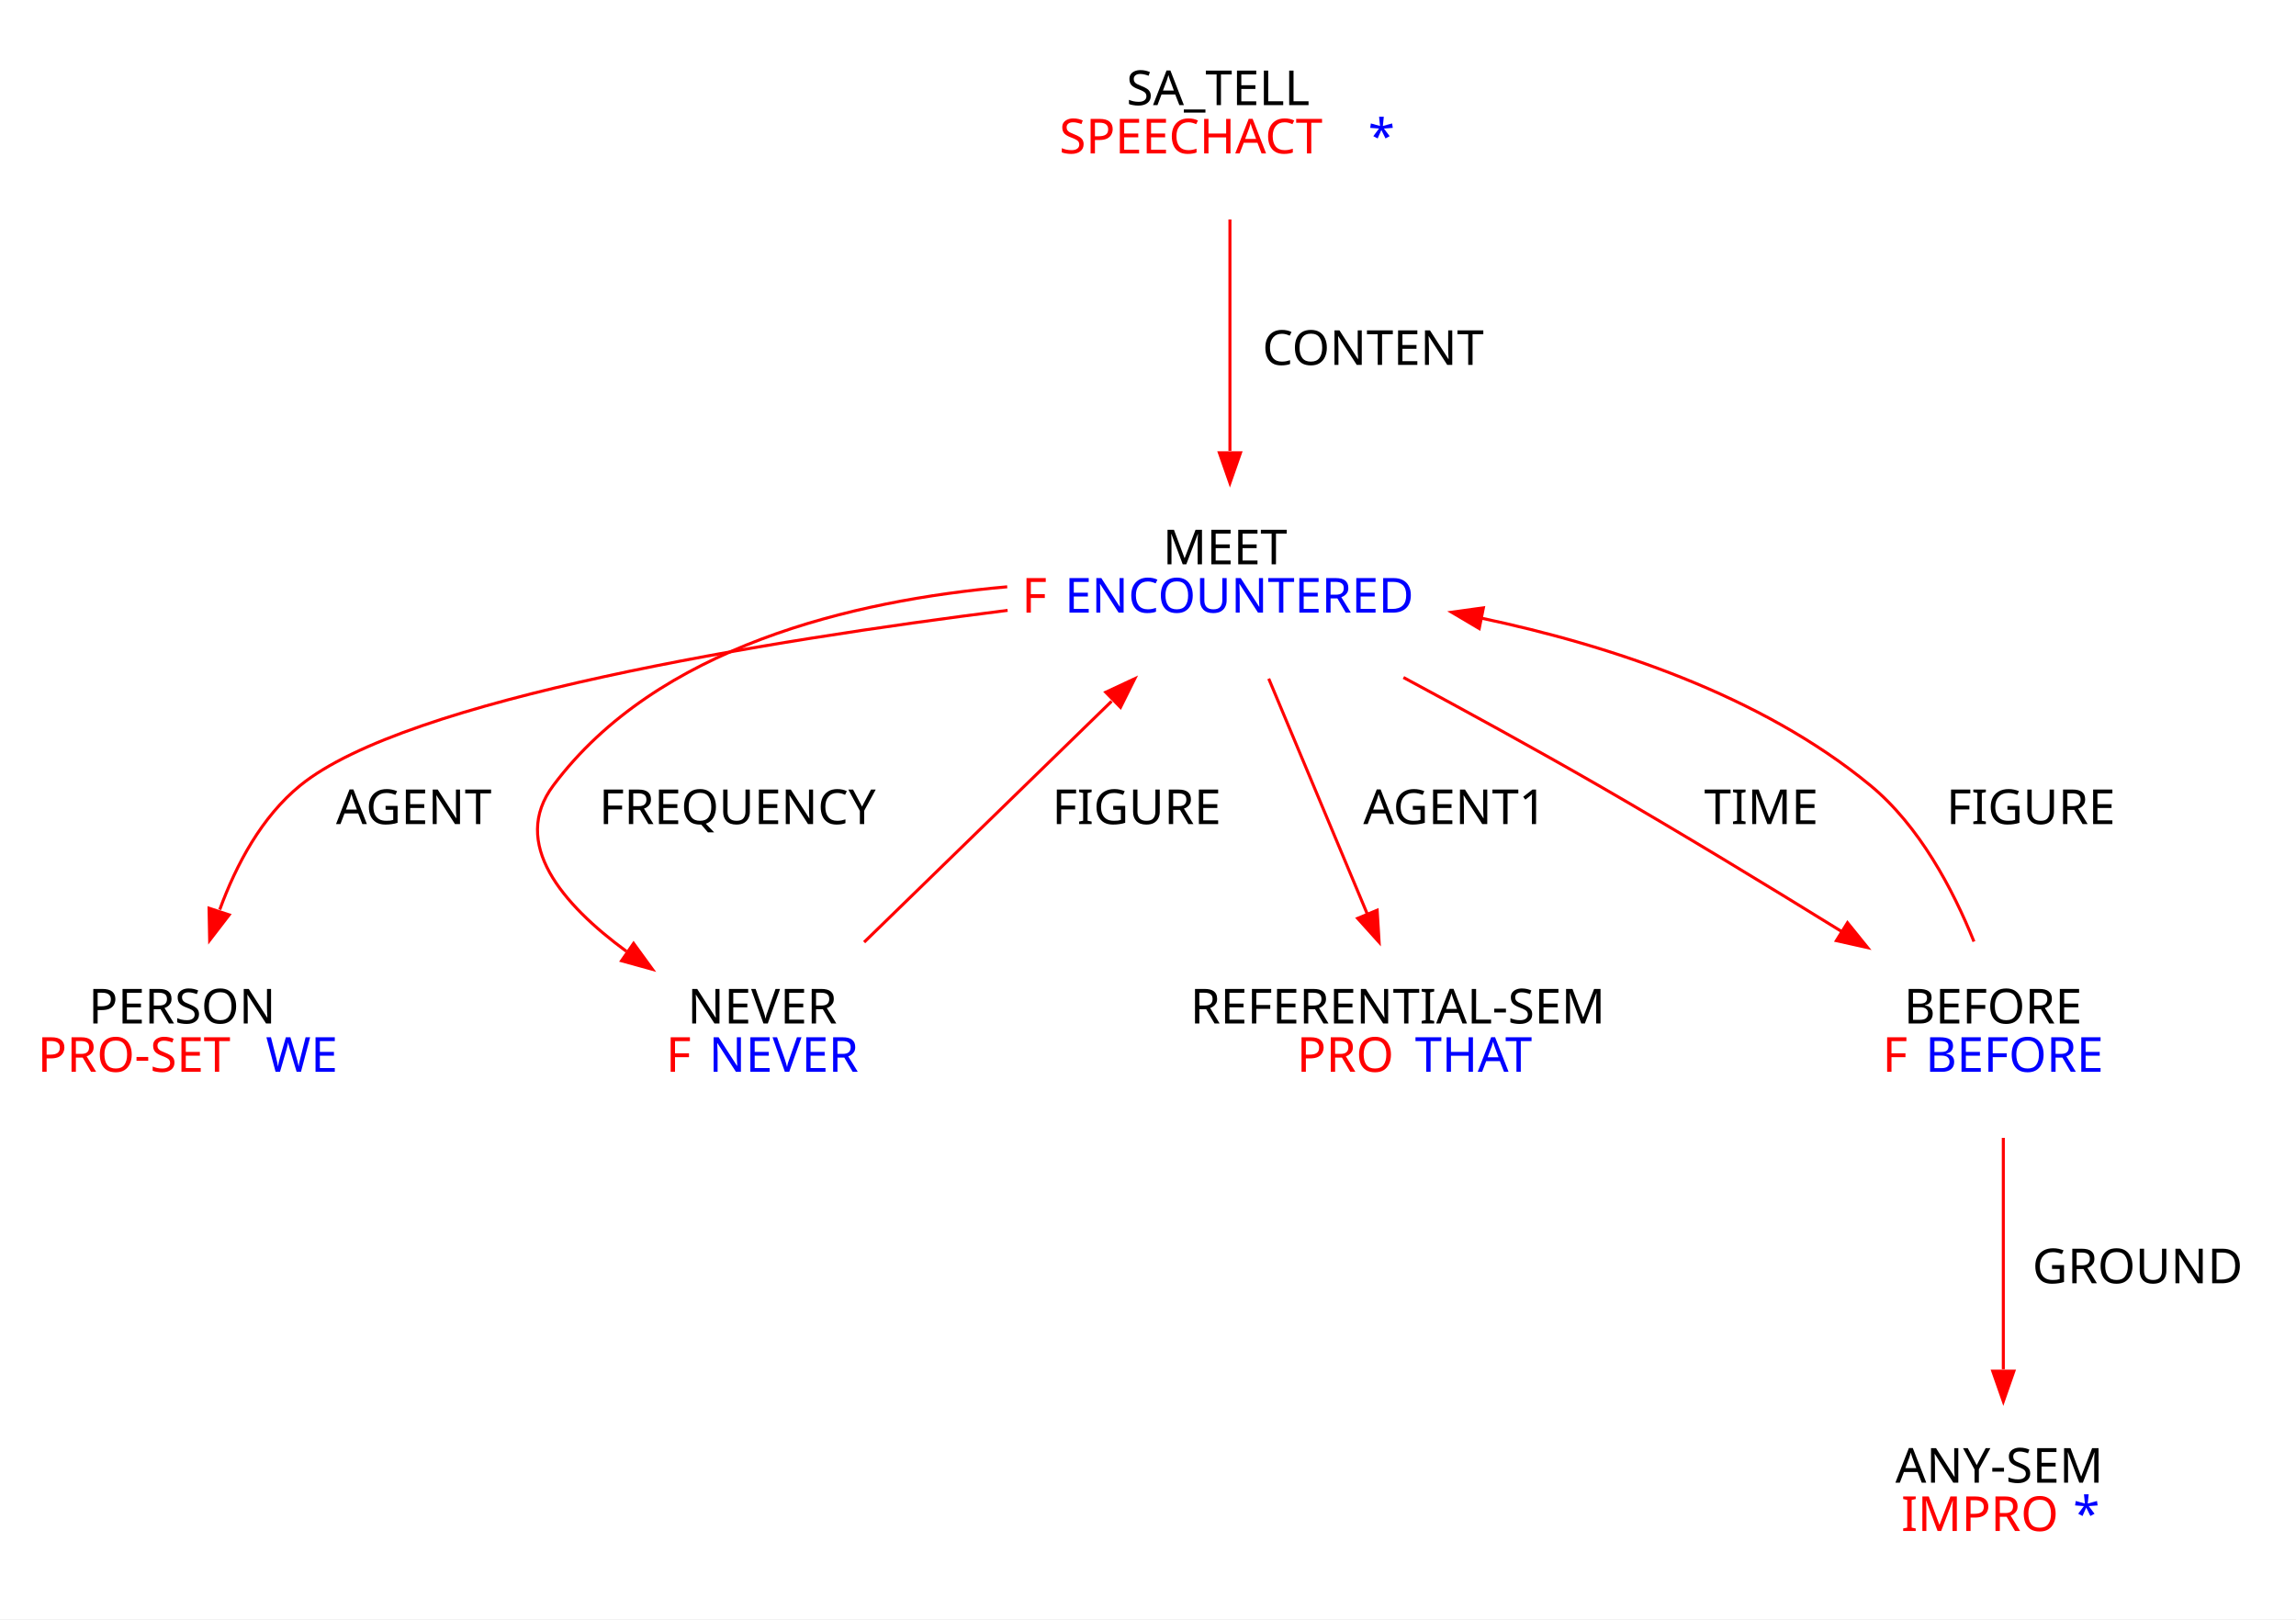
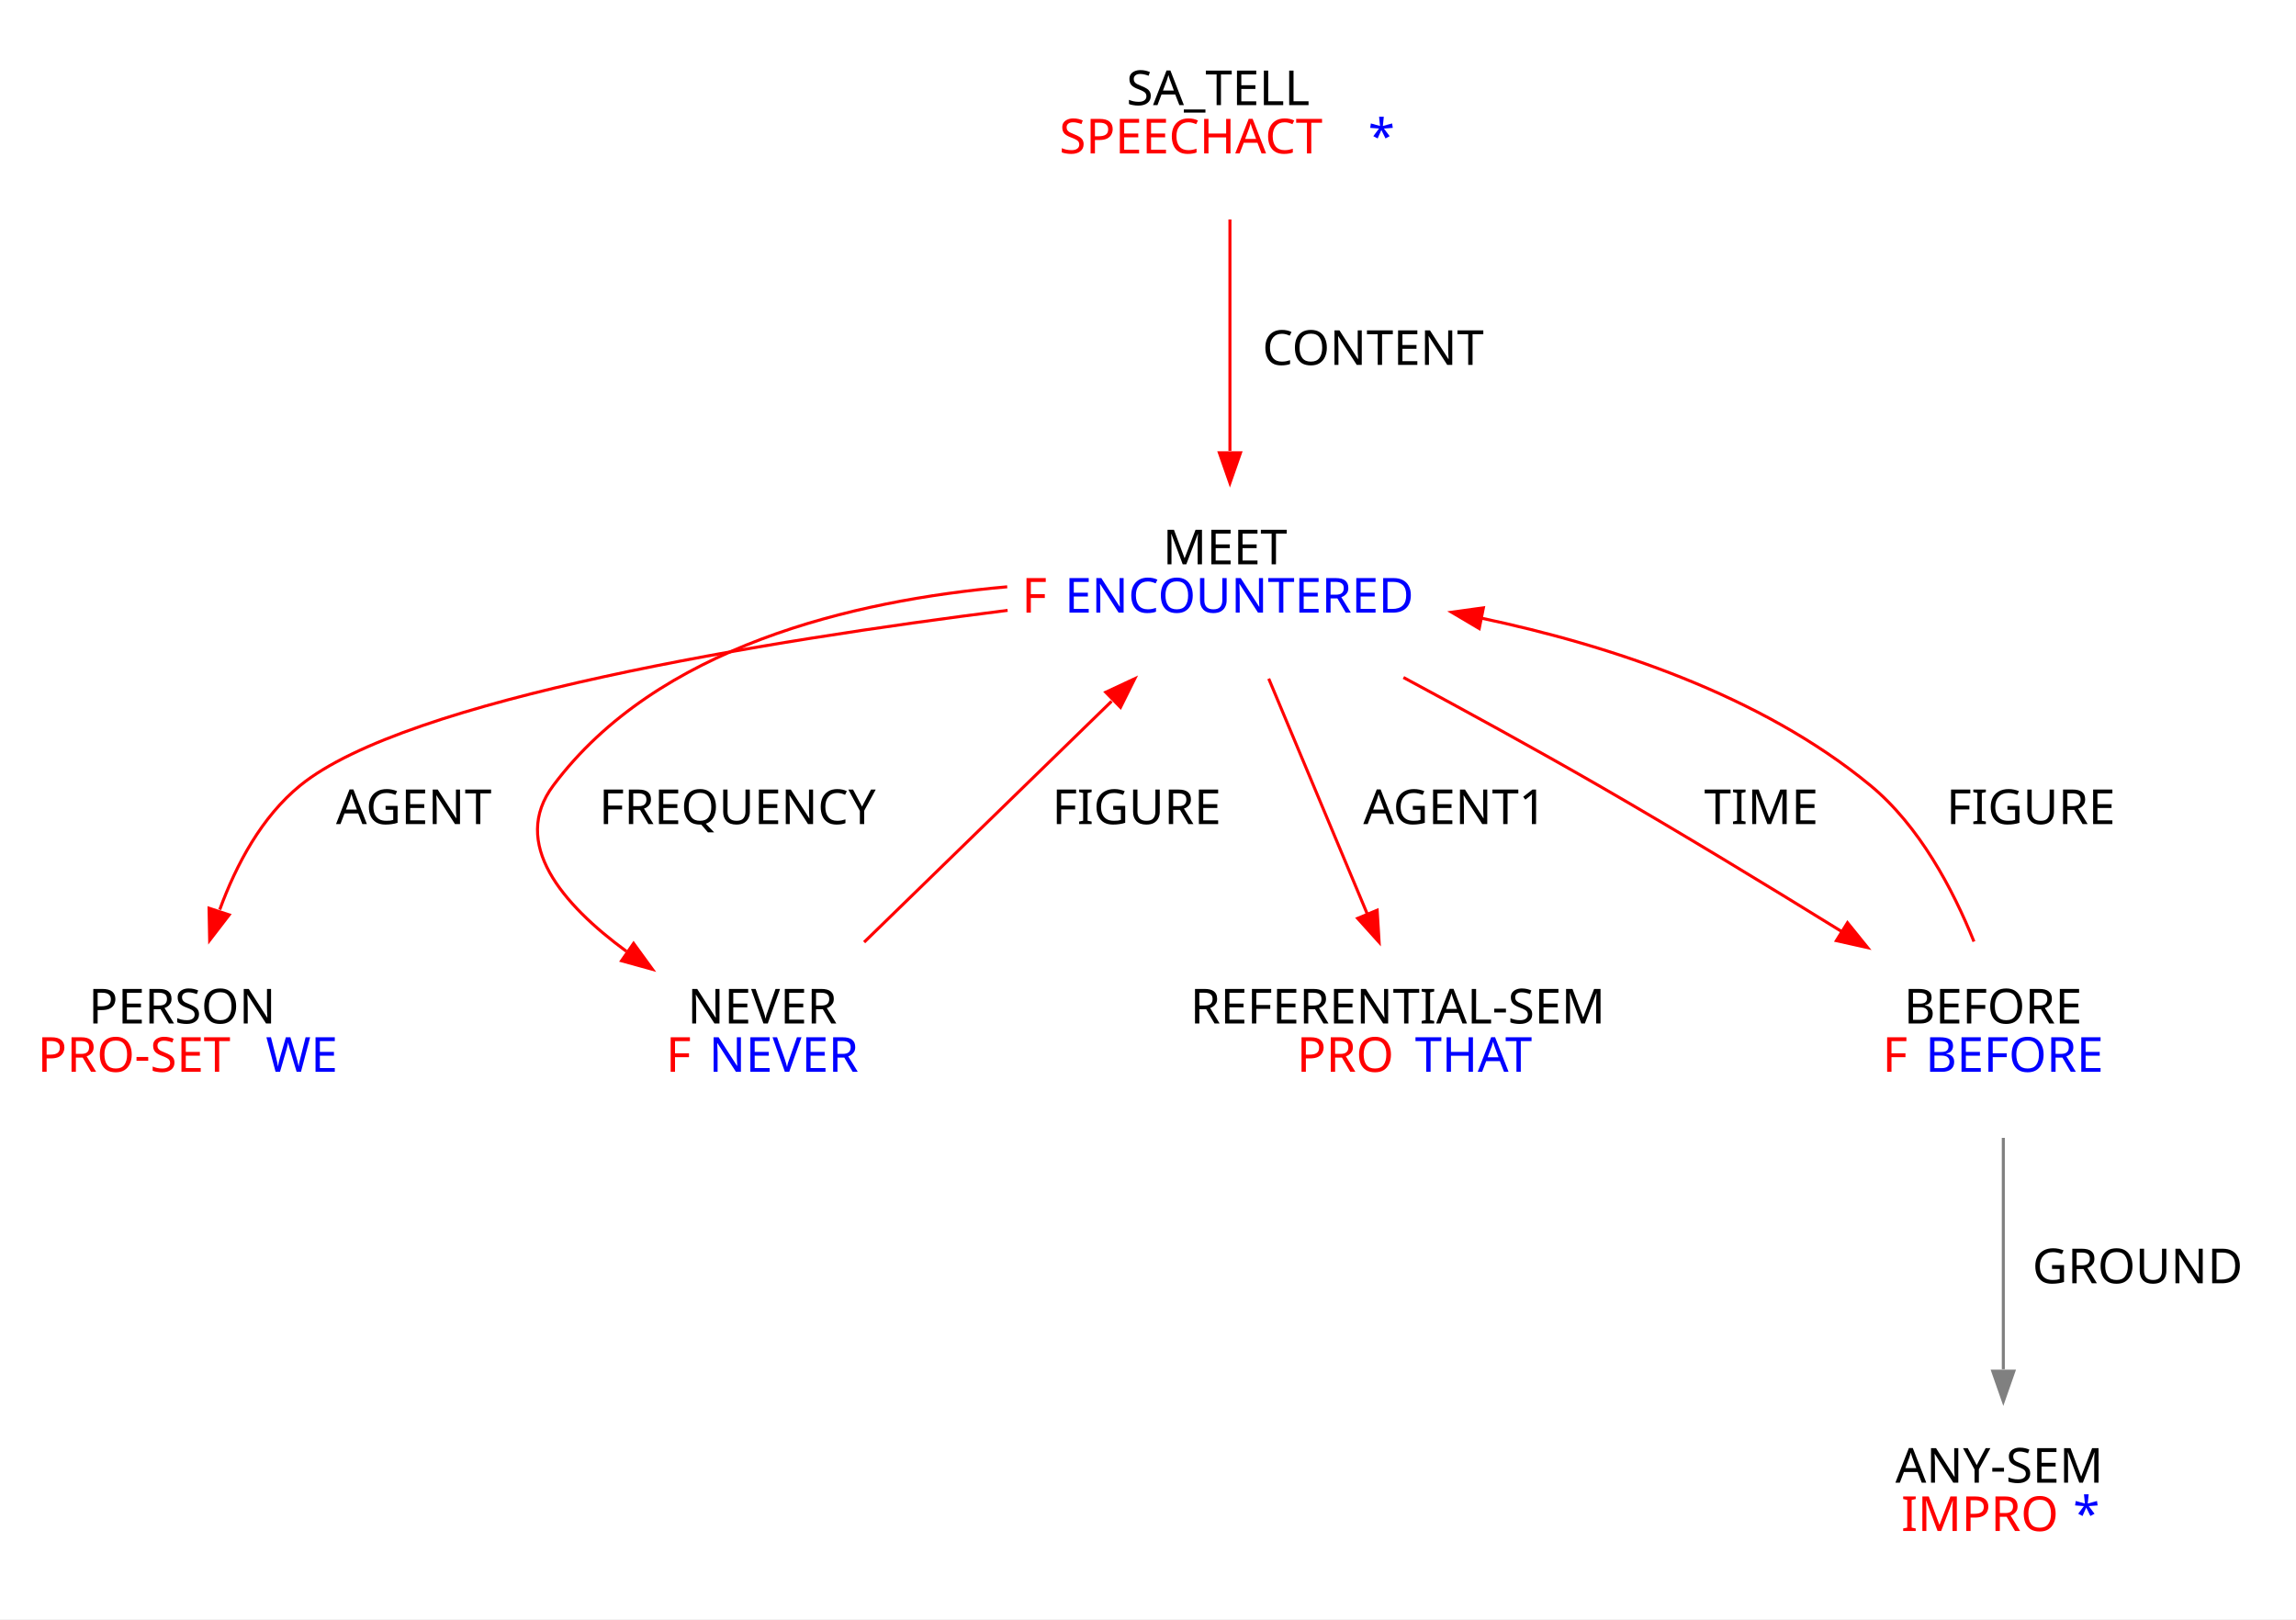
<svg xmlns="http://www.w3.org/2000/svg" xmlns:xlink="http://www.w3.org/1999/xlink" width="380pt" height="268pt" viewBox="0.00 0.00 380.00 268.00">
  <g id="graph0" class="graph" transform="scale(1 1) rotate(0) translate(4 264)">
    <polygon fill="white" stroke="transparent" points="-4,4 -4,-264 376,-264 376,4 -4,4" />
    <g id="node1" class="node">
      <g id="a_node1">
        <a xlink:href="http://trips.ihmc.us/lexicon/data/ONT::SA_TELL.xml" xlink:title="&lt;font color=&quot;green&quot;&gt;&lt;br /&gt;&lt;/font&gt; &lt;font color=&quot;black&quot;&gt;SA_TELL&lt;/font&gt; &lt;font color=&quot;green&quot;&gt;&lt;br /&gt;&lt;/font&gt; &lt;font color=&quot;red&quot;&gt;SPEECHACT&lt;/font&gt; &lt;font color=&quot;blue&quot;&gt;* &lt;/font&gt; &lt;font color=&quot;green&quot;&gt;&lt;br /&gt; &lt;/font&gt;">
          <text text-anchor="start" x="180.21" y="-246.6" font-family="Work Sans" font-size="8.00"> </text>
          <text text-anchor="start" x="182.44" y="-246.6" font-family="Work Sans" font-size="8.00">SA_TELL</text>
          <text text-anchor="start" x="216.68" y="-246.6" font-family="Work Sans" font-size="8.00"> </text>
          <text text-anchor="start" x="169.11" y="-238.6" font-family="Work Sans" font-size="8.00"> </text>
          <text text-anchor="start" x="171.33" y="-238.6" font-family="Work Sans" font-size="8.00" fill="red">SPEECHACT</text>
          <text text-anchor="start" x="220.23" y="-238.6" font-family="Work Sans" font-size="8.00"> </text>
          <text text-anchor="start" x="222.45" y="-238.6" font-family="Work Sans" font-size="8.00" fill="blue">* </text>
          <text text-anchor="start" x="227.79" y="-238.6" font-family="Work Sans" font-size="8.00"> </text>
          <text text-anchor="start" x="198.45" y="-230.6" font-family="Work Sans" font-size="8.00" fill="green"> </text>
        </a>
      </g>
    </g>
    <g id="node2" class="node">
      <g id="a_node2">
        <a xlink:href="http://trips.ihmc.us/lexicon/data/ONT::MEET.xml" xlink:title="&lt;font color=&quot;green&quot;&gt;&lt;br /&gt;&lt;/font&gt; &lt;font color=&quot;black&quot;&gt;MEET&lt;/font&gt; &lt;font color=&quot;green&quot;&gt;&lt;br /&gt;&lt;/font&gt; &lt;font color=&quot;red&quot;&gt;F&lt;/font&gt; &lt;font color=&quot;blue&quot;&gt;ENCOUNTERED&lt;/font&gt; &lt;font color=&quot;green&quot;&gt;&lt;br /&gt; &lt;/font&gt;">
          <text text-anchor="start" x="186.22" y="-170.6" font-family="Work Sans" font-size="8.00"> </text>
          <text text-anchor="start" x="188.45" y="-170.6" font-family="Work Sans" font-size="8.00">MEET</text>
          <text text-anchor="start" x="210.67" y="-170.6" font-family="Work Sans" font-size="8.00"> </text>
          <text text-anchor="start" x="162.89" y="-162.6" font-family="Work Sans" font-size="8.00"> </text>
          <text text-anchor="start" x="165.11" y="-162.6" font-family="Work Sans" font-size="8.00" fill="red">F</text>
          <text text-anchor="start" x="170" y="-162.6" font-family="Work Sans" font-size="8.00"> </text>
          <text text-anchor="start" x="172.22" y="-162.6" font-family="Work Sans" font-size="8.00" fill="blue">ENCOUNTERED</text>
          <text text-anchor="start" x="234" y="-162.6" font-family="Work Sans" font-size="8.00"> </text>
          <text text-anchor="start" x="198.45" y="-154.6" font-family="Work Sans" font-size="8.00" fill="green"> </text>
        </a>
      </g>
    </g>
-     <g id="edge5" class="edge">
+     <g id="edge8" class="edge">
      <path fill="none" stroke="red" stroke-width="0.5" d="M199.56,-227.67C199.56,-216.58 199.56,-201.49 199.56,-189.38" />
      <polygon fill="red" stroke="red" stroke-width="0.5" points="201.31,-189.06 199.56,-184.06 197.81,-189.06 201.31,-189.06" />
      <text text-anchor="middle" x="223.26" y="-203.6" font-family="Work Sans" font-size="8.00"> CONTENT   </text>
    </g>
    <g id="node3" class="node">
      <g id="a_node3">
        <a xlink:href="http://trips.ihmc.us/lexicon/data/ONT::PERSON.xml" xlink:title="&lt;font color=&quot;green&quot;&gt;&lt;br /&gt;&lt;/font&gt; &lt;font color=&quot;black&quot;&gt;PERSON&lt;/font&gt; &lt;font color=&quot;green&quot;&gt;&lt;br /&gt;&lt;/font&gt; &lt;font color=&quot;red&quot;&gt;PRO-SET&lt;/font&gt; &lt;font color=&quot;blue&quot;&gt;WE&lt;/font&gt; &lt;font color=&quot;green&quot;&gt;&lt;br /&gt; &lt;/font&gt;">
          <text text-anchor="start" x="8.44" y="-94.6" font-family="Work Sans" font-size="8.00"> </text>
          <text text-anchor="start" x="10.66" y="-94.6" font-family="Work Sans" font-size="8.00">PERSON</text>
          <text text-anchor="start" x="44.45" y="-94.6" font-family="Work Sans" font-size="8.00"> </text>
          <text text-anchor="start" x="0" y="-86.6" font-family="Work Sans" font-size="8.00"> </text>
          <text text-anchor="start" x="2.22" y="-86.6" font-family="Work Sans" font-size="8.00" fill="red">PRO-SET</text>
          <text text-anchor="start" x="37.78" y="-86.6" font-family="Work Sans" font-size="8.00"> </text>
          <text text-anchor="start" x="40" y="-86.6" font-family="Work Sans" font-size="8.00" fill="blue">WE</text>
          <text text-anchor="start" x="52.89" y="-86.6" font-family="Work Sans" font-size="8.00"> </text>
          <text text-anchor="start" x="26.45" y="-78.6" font-family="Work Sans" font-size="8.00" fill="green"> </text>
        </a>
      </g>
    </g>
-     <g id="edge8" class="edge">
+     <g id="edge1" class="edge">
      <path fill="none" stroke="red" stroke-width="0.5" d="M162.76,-162.98C123.11,-157.99 63.33,-148.35 45.69,-134 39.31,-128.81 35.11,-120.93 32.37,-113.45" />
      <polygon fill="red" stroke="red" stroke-width="0.5" points="33.93,-112.58 30.7,-108.38 30.6,-113.68 33.93,-112.58" />
      <text text-anchor="middle" x="64.49" y="-127.6" font-family="Work Sans" font-size="8.00"> AGENT   </text>
    </g>
    <g id="node4" class="node">
      <g id="a_node4">
        <a xlink:href="http://trips.ihmc.us/lexicon/data/ONT::NEVER.xml" xlink:title="&lt;font color=&quot;green&quot;&gt;&lt;br /&gt;&lt;/font&gt; &lt;font color=&quot;black&quot;&gt;NEVER&lt;/font&gt; &lt;font color=&quot;green&quot;&gt;&lt;br /&gt;&lt;/font&gt; &lt;font color=&quot;red&quot;&gt;F&lt;/font&gt; &lt;font color=&quot;blue&quot;&gt;NEVER&lt;/font&gt; &lt;font color=&quot;green&quot;&gt;&lt;br /&gt; &lt;/font&gt;">
          <text text-anchor="start" x="107.55" y="-94.6" font-family="Work Sans" font-size="8.00"> </text>
          <text text-anchor="start" x="109.78" y="-94.6" font-family="Work Sans" font-size="8.00">NEVER</text>
          <text text-anchor="start" x="137.34" y="-94.6" font-family="Work Sans" font-size="8.00"> </text>
          <text text-anchor="start" x="104" y="-86.6" font-family="Work Sans" font-size="8.00"> </text>
          <text text-anchor="start" x="106.22" y="-86.6" font-family="Work Sans" font-size="8.00" fill="red">F</text>
          <text text-anchor="start" x="111.11" y="-86.6" font-family="Work Sans" font-size="8.00"> </text>
          <text text-anchor="start" x="113.33" y="-86.6" font-family="Work Sans" font-size="8.00" fill="blue">NEVER</text>
          <text text-anchor="start" x="140.89" y="-86.6" font-family="Work Sans" font-size="8.00"> </text>
          <text text-anchor="start" x="122.45" y="-78.6" font-family="Work Sans" font-size="8.00" fill="green"> </text>
        </a>
      </g>
    </g>
-     <g id="edge2" class="edge">
+     <g id="edge6" class="edge">
      <path fill="none" stroke="red" stroke-width="0.5" d="M162.7,-166.88C137.15,-164.63 104.75,-156.97 87.58,-134 80.42,-124.43 89.07,-114.32 99.68,-106.54" />
      <polygon fill="red" stroke="red" stroke-width="0.5" points="100.86,-107.86 103.98,-103.57 98.87,-104.98 100.86,-107.86" />
      <text text-anchor="middle" x="118.04" y="-127.6" font-family="Work Sans" font-size="8.00"> FREQUENCY   </text>
    </g>
    <g id="node5" class="node">
      <g id="a_node5">
        <a xlink:href="http://trips.ihmc.us/lexicon/data/ONT::REFERENTIAL-SEM.xml" xlink:title="&lt;font color=&quot;green&quot;&gt;&lt;br /&gt;&lt;/font&gt; &lt;font color=&quot;black&quot;&gt;REFERENTIAL-SEM&lt;/font&gt; &lt;font color=&quot;green&quot;&gt;&lt;br /&gt;&lt;/font&gt; &lt;font color=&quot;red&quot;&gt;PRO&lt;/font&gt; &lt;font color=&quot;blue&quot;&gt;THAT&lt;/font&gt; &lt;font color=&quot;green&quot;&gt;&lt;br /&gt; &lt;/font&gt;">
          <text text-anchor="start" x="190.77" y="-94.6" font-family="Work Sans" font-size="8.00"> </text>
          <text text-anchor="start" x="193" y="-94.6" font-family="Work Sans" font-size="8.00">REFERENTIAL-SEM</text>
          <text text-anchor="start" x="268.12" y="-94.6" font-family="Work Sans" font-size="8.00"> </text>
          <text text-anchor="start" x="208.41" y="-86.6" font-family="Work Sans" font-size="8.00"> </text>
          <text text-anchor="start" x="210.63" y="-86.6" font-family="Work Sans" font-size="8.00" fill="red">PRO</text>
          <text text-anchor="start" x="227.96" y="-86.6" font-family="Work Sans" font-size="8.00"> </text>
          <text text-anchor="start" x="230.19" y="-86.6" font-family="Work Sans" font-size="8.00" fill="blue">THAT</text>
          <text text-anchor="start" x="250.48" y="-86.6" font-family="Work Sans" font-size="8.00"> </text>
          <text text-anchor="start" x="229.45" y="-78.6" font-family="Work Sans" font-size="8.00" fill="green"> </text>
        </a>
      </g>
    </g>
    <g id="edge4" class="edge">
      <path fill="none" stroke="red" stroke-width="0.5" d="M205.98,-151.67C210.71,-140.38 217.18,-124.94 222.29,-112.73" />
      <polygon fill="red" stroke="red" stroke-width="0.5" points="223.93,-113.35 224.25,-108.06 220.7,-112 223.93,-113.35" />
      <text text-anchor="middle" x="236.79" y="-127.6" font-family="Work Sans" font-size="8.00"> AGENT1   </text>
    </g>
    <g id="node6" class="node">
      <g id="a_node6">
        <a xlink:href="http://trips.ihmc.us/lexicon/data/ONT::BEFORE.xml" xlink:title="&lt;font color=&quot;green&quot;&gt;&lt;br /&gt;&lt;/font&gt; &lt;font color=&quot;black&quot;&gt;BEFORE&lt;/font&gt; &lt;font color=&quot;green&quot;&gt;&lt;br /&gt;&lt;/font&gt; &lt;font color=&quot;red&quot;&gt;F&lt;/font&gt; &lt;font color=&quot;blue&quot;&gt;BEFORE&lt;/font&gt; &lt;font color=&quot;green&quot;&gt;&lt;br /&gt; &lt;/font&gt;">
          <text text-anchor="start" x="308.89" y="-94.6" font-family="Work Sans" font-size="8.00"> </text>
          <text text-anchor="start" x="311.11" y="-94.6" font-family="Work Sans" font-size="8.00">BEFORE</text>
          <text text-anchor="start" x="344" y="-94.6" font-family="Work Sans" font-size="8.00"> </text>
          <text text-anchor="start" x="305.33" y="-86.6" font-family="Work Sans" font-size="8.00"> </text>
          <text text-anchor="start" x="307.55" y="-86.6" font-family="Work Sans" font-size="8.00" fill="red">F</text>
          <text text-anchor="start" x="312.44" y="-86.6" font-family="Work Sans" font-size="8.00"> </text>
          <text text-anchor="start" x="314.66" y="-86.6" font-family="Work Sans" font-size="8.00" fill="blue">BEFORE</text>
          <text text-anchor="start" x="347.56" y="-86.6" font-family="Work Sans" font-size="8.00"> </text>
          <text text-anchor="start" x="326.45" y="-78.6" font-family="Work Sans" font-size="8.00" fill="green"> </text>
        </a>
      </g>
    </g>
-     <g id="edge1" class="edge">
+     <g id="edge3" class="edge">
      <path fill="none" stroke="red" stroke-width="0.5" d="M228.28,-151.87C238.53,-146.36 250.12,-140.01 260.56,-134 273.92,-126.3 288.56,-117.4 300.73,-109.87" />
      <polygon fill="red" stroke="red" stroke-width="0.5" points="301.77,-111.28 305.1,-107.16 299.93,-108.31 301.77,-111.28" />
      <text text-anchor="middle" x="287.49" y="-127.6" font-family="Work Sans" font-size="8.00"> TIME   </text>
    </g>
-     <g id="edge3" class="edge">
+     <g id="edge7" class="edge">
      <path fill="none" stroke="red" stroke-width="0.5" d="M139.02,-108.06C150.85,-119.58 167.24,-135.53 179.98,-147.94" />
      <polygon fill="red" stroke="red" stroke-width="0.5" points="179.01,-149.43 183.81,-151.67 181.45,-146.93 179.01,-149.43" />
      <text text-anchor="middle" x="184.11" y="-127.6" font-family="Work Sans" font-size="8.00"> FIGURE   </text>
    </g>
-     <g id="edge6" class="edge">
+     <g id="edge5" class="edge">
      <path fill="none" stroke="red" stroke-width="0.5" d="M322.7,-108.16C319.2,-116.85 313.66,-127.31 305.56,-134 287.39,-148.99 262.42,-157.19 241.27,-161.67" />
      <polygon fill="red" stroke="red" stroke-width="0.5" points="240.82,-159.97 236.26,-162.67 241.51,-163.4 240.82,-159.97" />
      <text text-anchor="middle" x="332.11" y="-127.6" font-family="Work Sans" font-size="8.00"> FIGURE   </text>
    </g>
    <g id="node7" class="node">
      <g id="a_node7">
        <a xlink:href="http://trips.ihmc.us/lexicon/data/ONT::ANY-SEM.xml" xlink:title="&lt;font color=&quot;green&quot;&gt;&lt;br /&gt;&lt;/font&gt; &lt;font color=&quot;black&quot;&gt;ANY-SEM&lt;/font&gt; &lt;font color=&quot;green&quot;&gt;&lt;br /&gt;&lt;/font&gt; &lt;font color=&quot;red&quot;&gt;IMPRO&lt;/font&gt; &lt;font color=&quot;blue&quot;&gt;* &lt;/font&gt; &lt;font color=&quot;green&quot;&gt;&lt;br /&gt; &lt;/font&gt;">
          <text text-anchor="start" x="307.48" y="-18.6" font-family="Work Sans" font-size="8.00"> </text>
          <text text-anchor="start" x="309.7" y="-18.6" font-family="Work Sans" font-size="8.00">ANY-SEM</text>
          <text text-anchor="start" x="345.41" y="-18.6" font-family="Work Sans" font-size="8.00"> </text>
          <text text-anchor="start" x="308.44" y="-10.6" font-family="Work Sans" font-size="8.00"> </text>
          <text text-anchor="start" x="310.67" y="-10.6" font-family="Work Sans" font-size="8.00" fill="red">IMPRO</text>
          <text text-anchor="start" x="336.89" y="-10.6" font-family="Work Sans" font-size="8.00"> </text>
          <text text-anchor="start" x="339.11" y="-10.6" font-family="Work Sans" font-size="8.00" fill="blue">* </text>
          <text text-anchor="start" x="344.45" y="-10.6" font-family="Work Sans" font-size="8.00"> </text>
          <text text-anchor="start" x="326.45" y="-2.6" font-family="Work Sans" font-size="8.00" fill="green"> </text>
        </a>
      </g>
    </g>
-     <g id="edge7" class="edge">
-       <path fill="none" stroke="red" stroke-width="0.5" d="M327.56,-75.67C327.56,-64.58 327.56,-49.49 327.56,-37.38" />
-       <polygon fill="red" stroke="red" stroke-width="0.5" points="329.31,-37.06 327.56,-32.06 325.81,-37.06 329.31,-37.06" />
+     <g id="edge2" class="edge">
+       <path fill="none" stroke="grey" stroke-width="0.5" d="M327.56,-75.67C327.56,-64.58 327.56,-49.49 327.56,-37.38" />
+       <polygon fill="grey" stroke="grey" stroke-width="0.5" points="329.31,-37.06 327.56,-32.06 325.81,-37.06 329.31,-37.06" />
      <text text-anchor="middle" x="349.78" y="-51.6" font-family="Work Sans" font-size="8.00"> GROUND   </text>
    </g>
  </g>
</svg>
